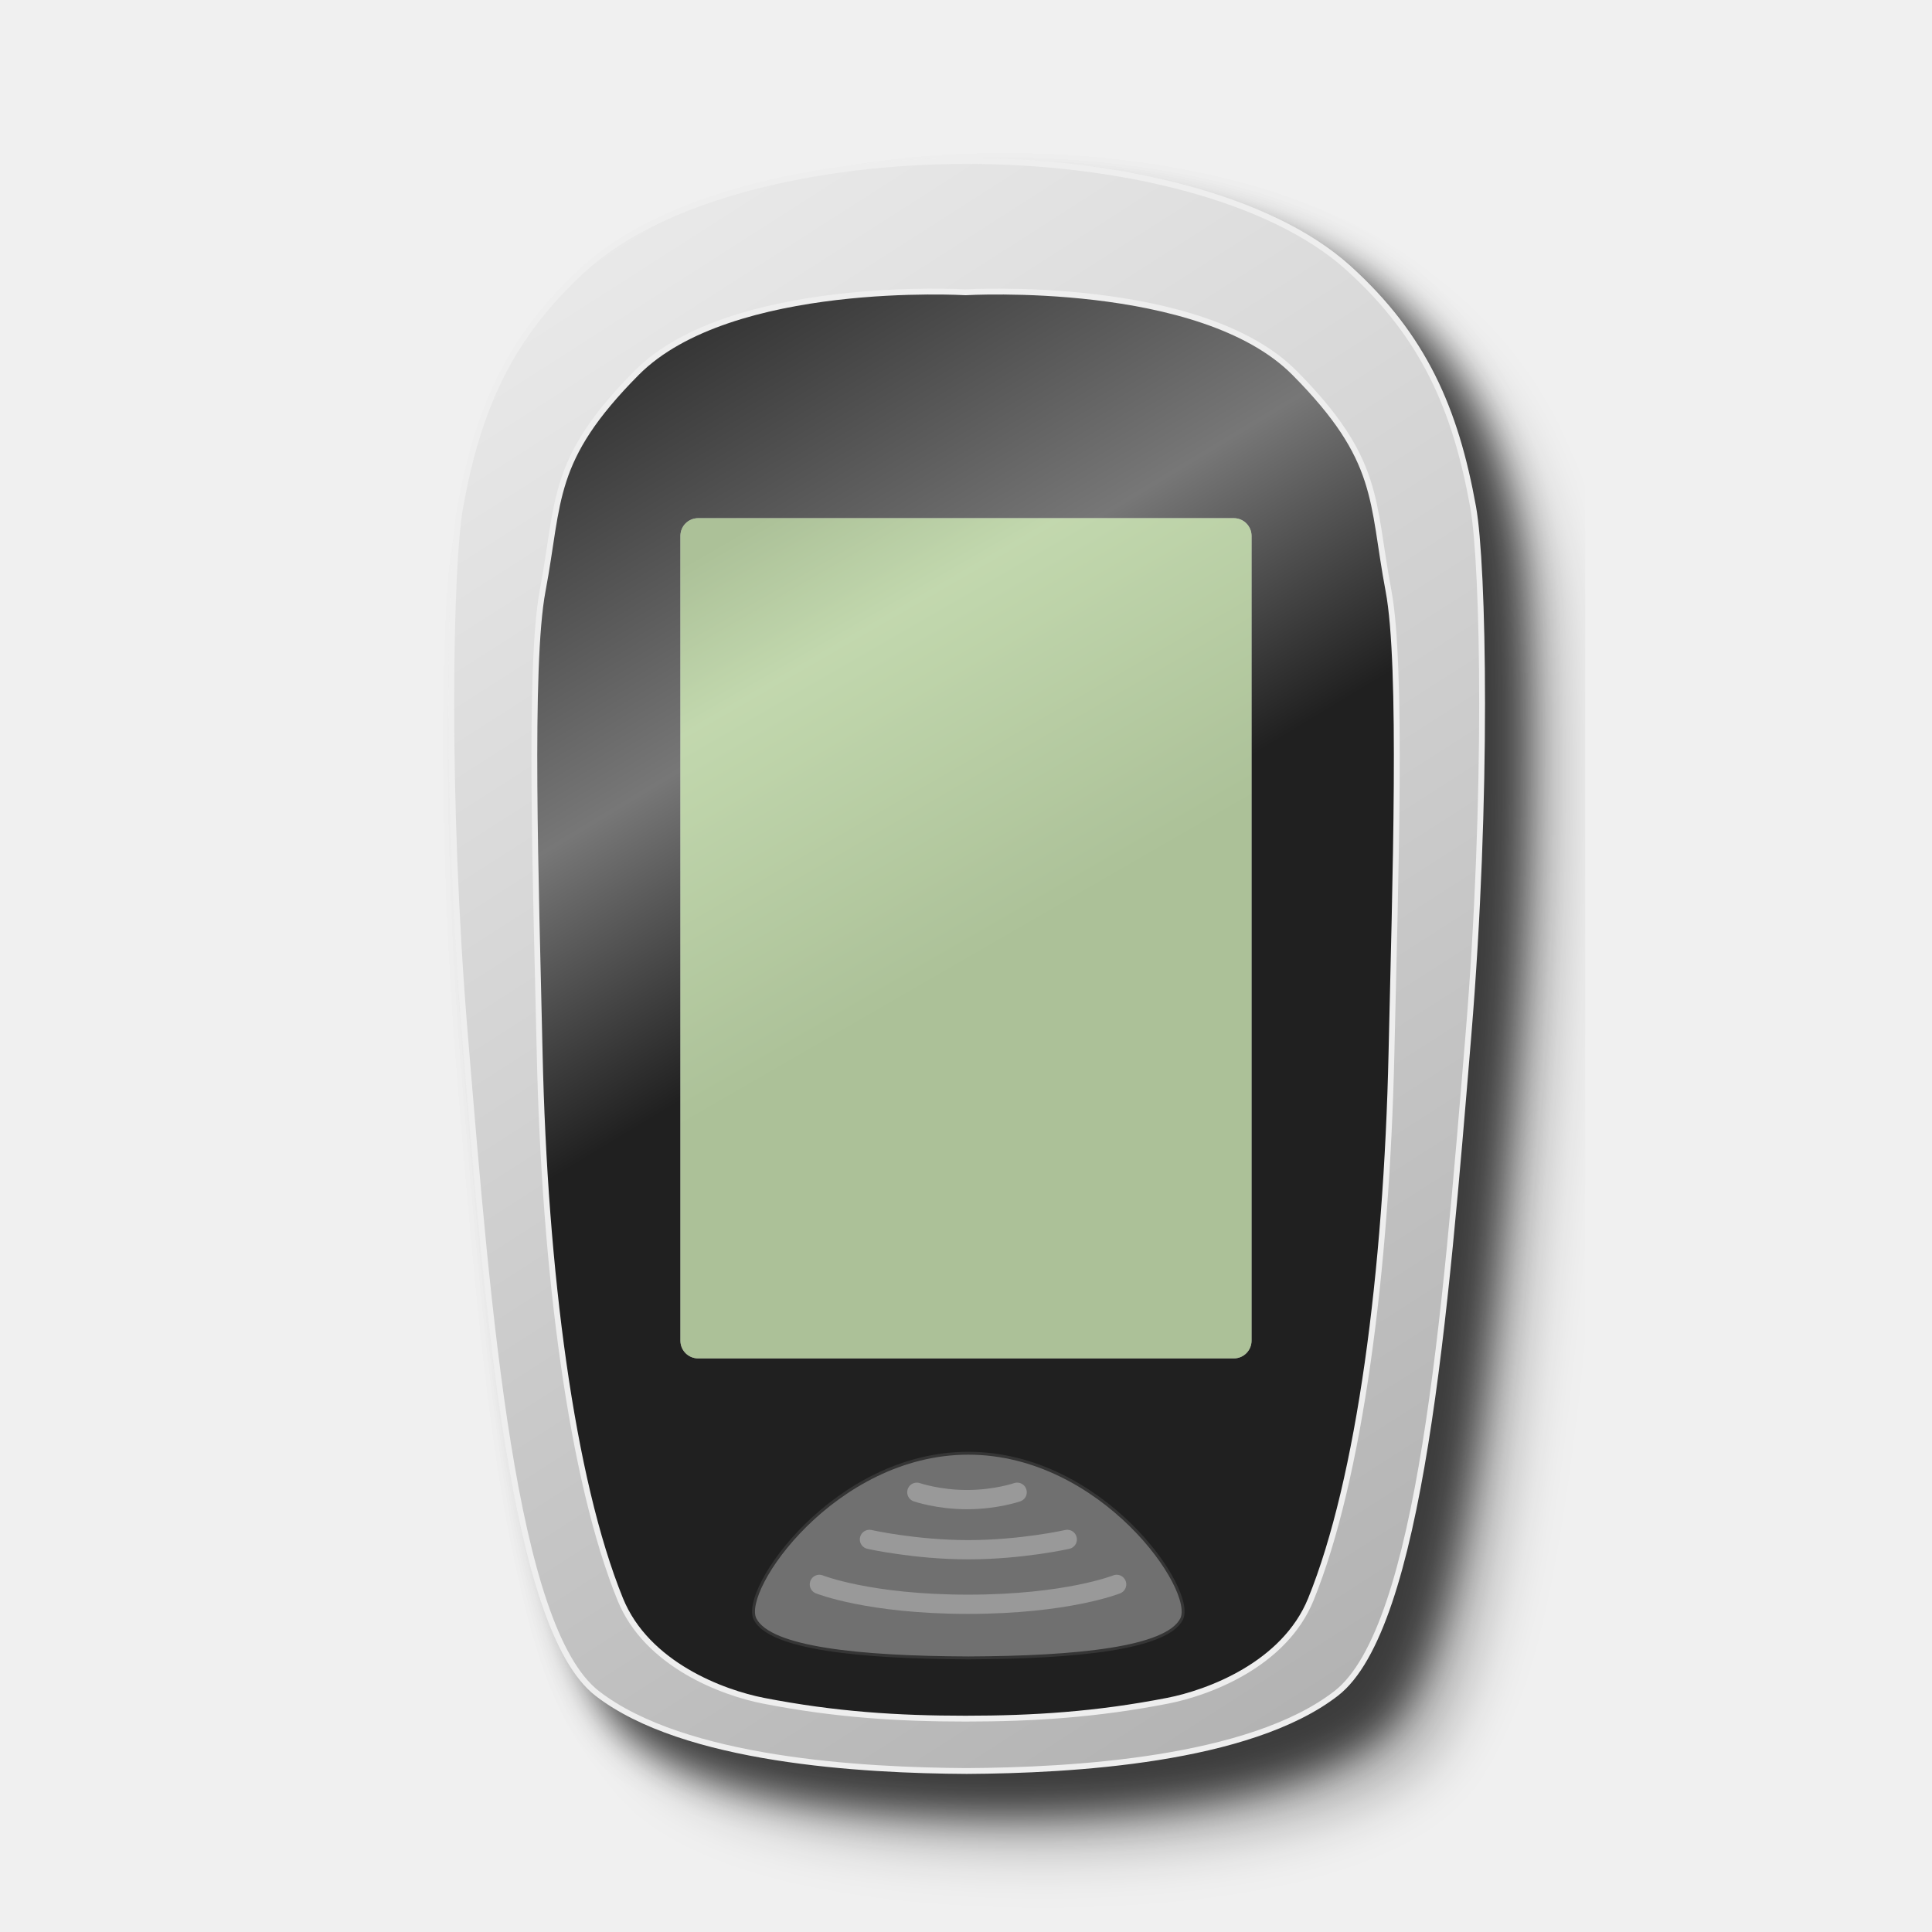
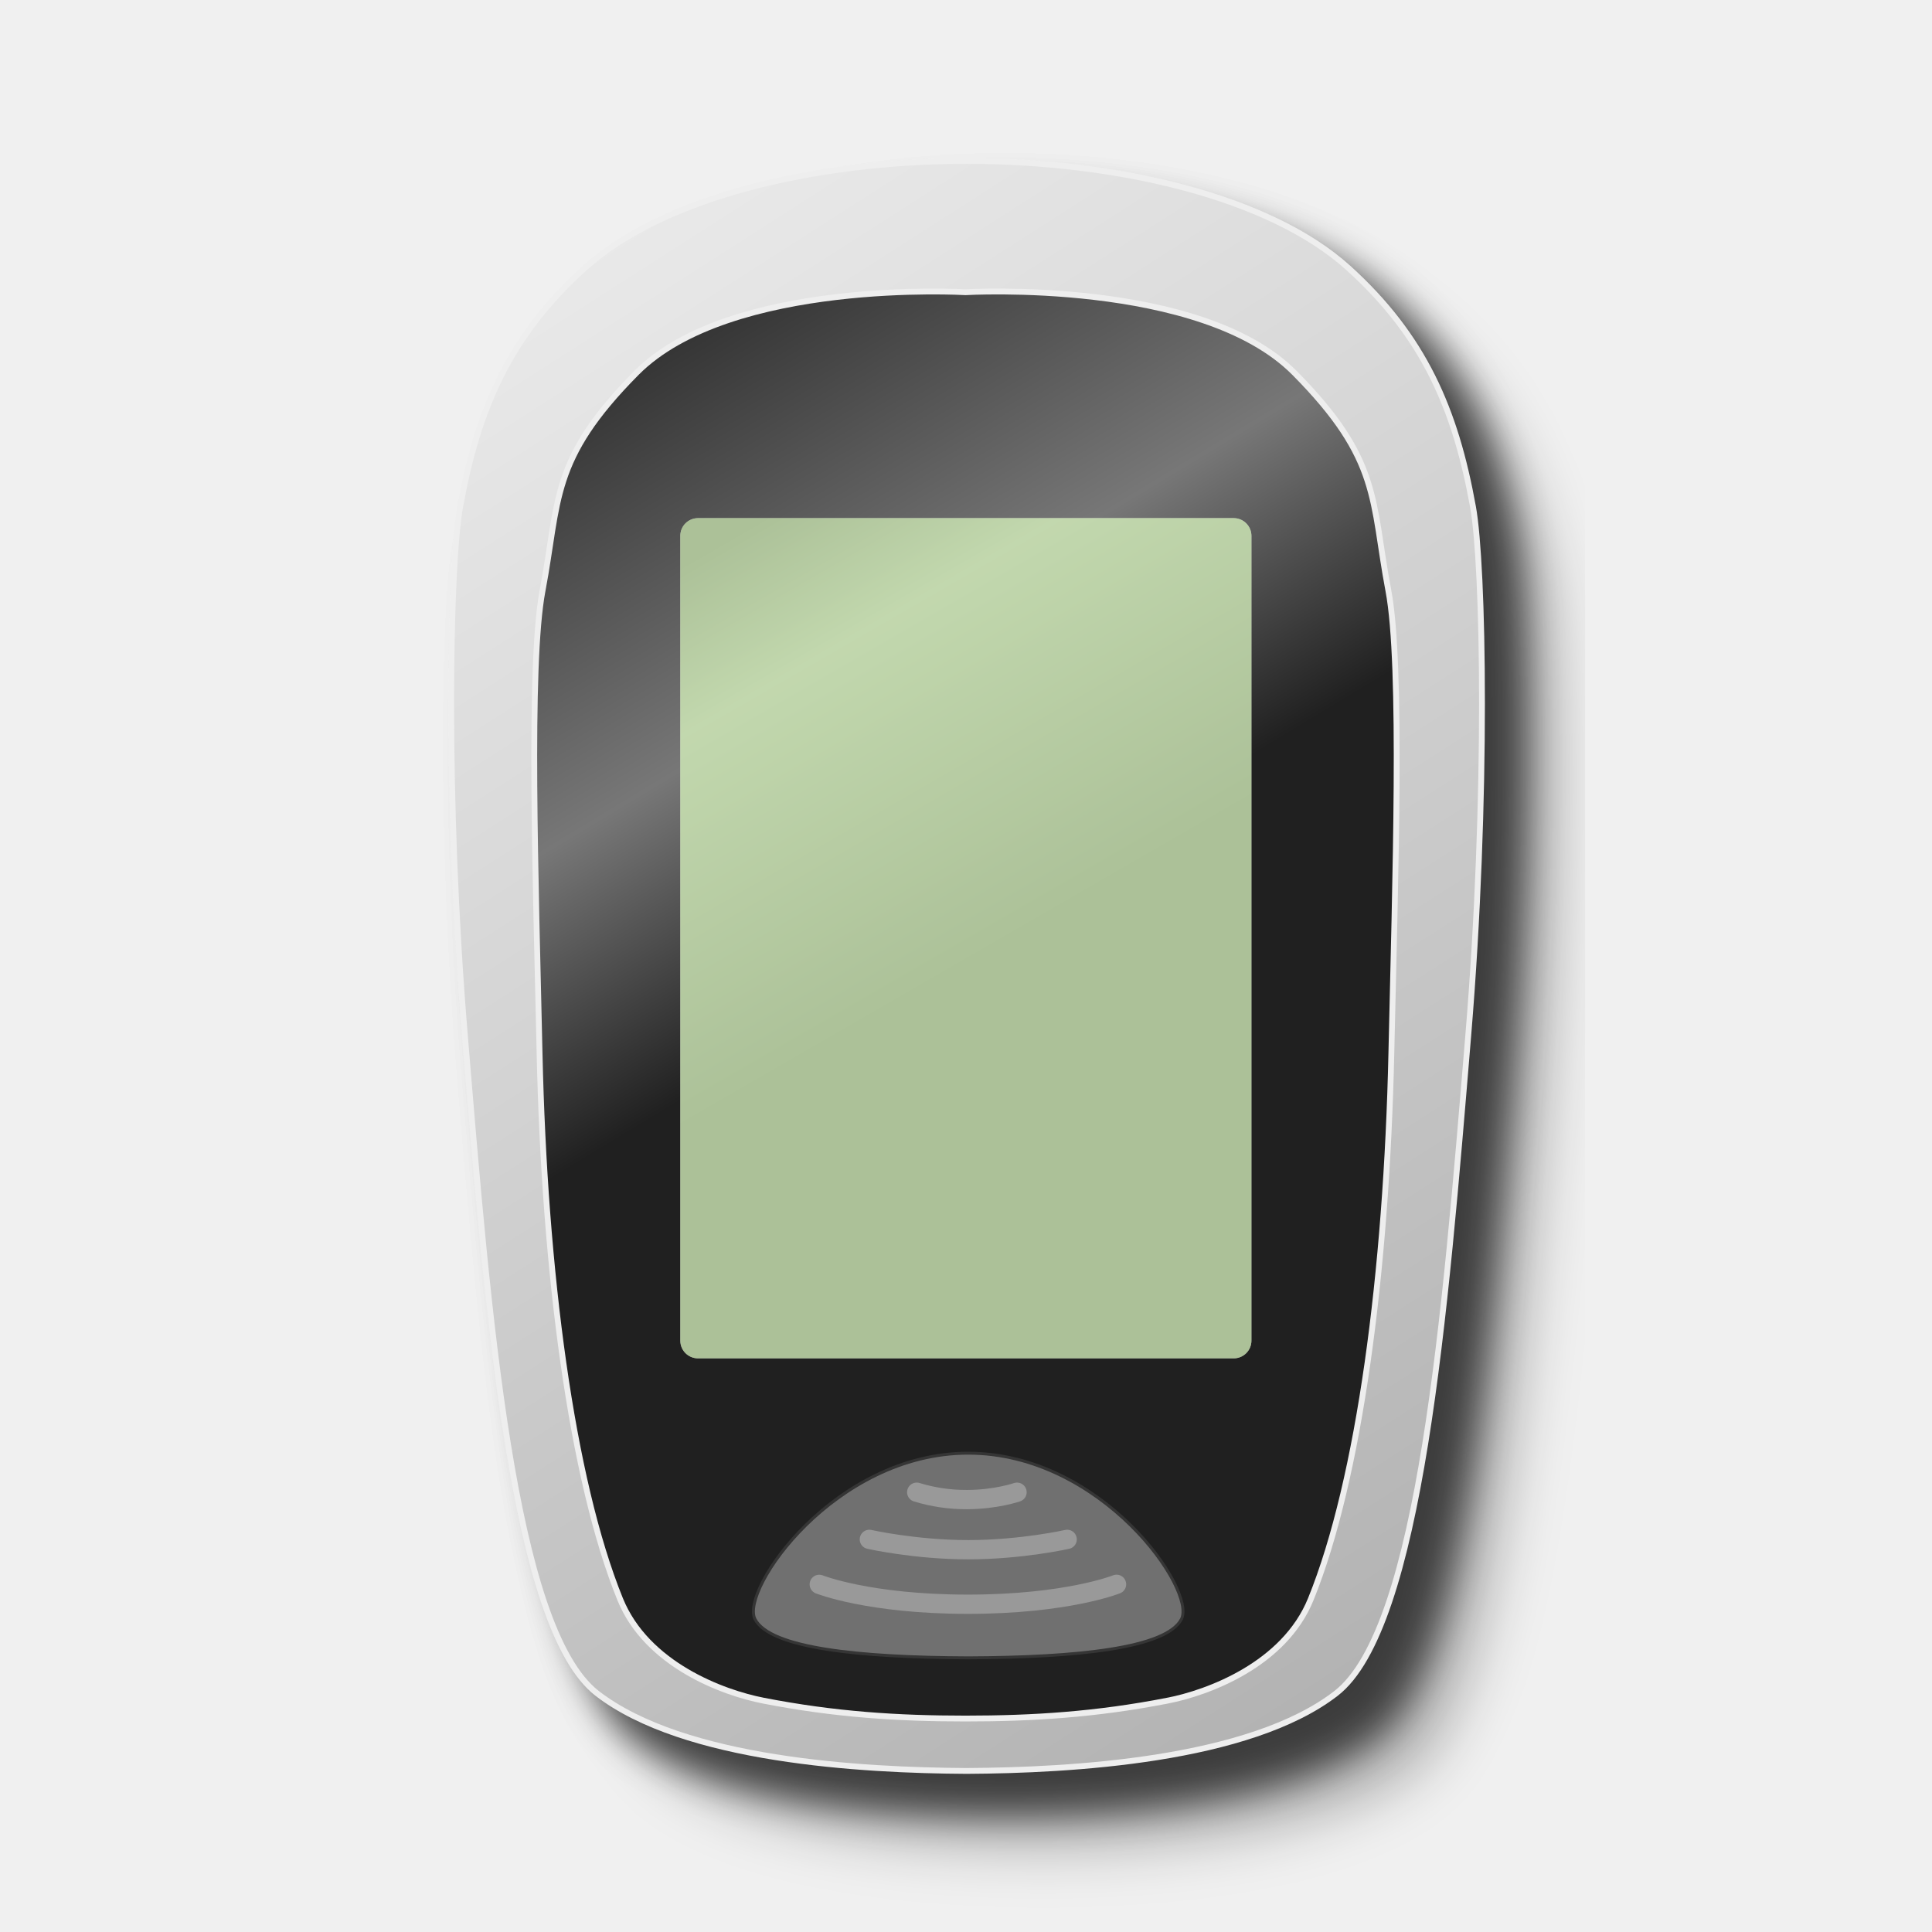
- <svg xmlns="http://www.w3.org/2000/svg" xmlns:xlink="http://www.w3.org/1999/xlink" width="50mm" height="50mm" viewBox="0 0 50 50" version="1.1" id="svg8">
-   <defs id="defs2">
-     <linearGradient id="linearGradient5222">
-       <stop style="stop-color:#688e44;stop-opacity:1" offset="0" id="stop5214" />
-       <stop id="stop5216" offset="0.5" style="stop-color:#688e44;stop-opacity:1" />
-       <stop style="stop-color:#90b86b;stop-opacity:1" offset="0.85" id="stop5218" />
-       <stop style="stop-color:#688e44;stop-opacity:1" offset="1" id="stop5220" />
+ <svg xmlns="http://www.w3.org/2000/svg" xmlns:xlink="http://www.w3.org/1999/xlink" width="50mm" height="50mm" viewBox="0 0 50 50">
+   <defs>
+     <linearGradient id="c">
+       <stop offset="0" stop-color="#688e44" />
+       <stop offset=".5" stop-color="#688e44" />
+       <stop offset=".85" stop-color="#90b86b" />
+       <stop offset="1" stop-color="#688e44" />
    </linearGradient>
-     <linearGradient id="linearGradient5190">
-       <stop id="stop5186" offset="0" style="stop-color:#202020;stop-opacity:1" />
-       <stop style="stop-color:#202020;stop-opacity:1" offset="0.539" id="stop5192" />
-       <stop id="stop5194" offset="0.709" style="stop-color:#777777;stop-opacity:1" />
-       <stop id="stop5188" offset="1" style="stop-color:#202020;stop-opacity:1" />
+     <linearGradient id="b">
+       <stop offset="0" stop-color="#202020" />
+       <stop offset=".539" stop-color="#202020" />
+       <stop offset=".709" stop-color="#777" />
+       <stop offset="1" stop-color="#202020" />
    </linearGradient>
-     <linearGradient id="linearGradient5176">
-       <stop id="stop5172" offset="0" style="stop-color:#aeaeae;stop-opacity:1" />
-       <stop id="stop5174" offset="1" style="stop-color:#eeeeee;stop-opacity:1" />
+     <linearGradient id="a">
+       <stop offset="0" stop-color="#aeaeae" />
+       <stop offset="1" stop-color="#eee" />
    </linearGradient>
-     <filter style="color-interpolation-filters:sRGB" id="filter5394">
-       <feFlood flood-opacity="0.498" flood-color="rgb(0,0,0)" result="flood" id="feFlood5384" />
-       <feComposite in="flood" in2="SourceGraphic" operator="in" result="composite1" id="feComposite5386" />
-       <feGaussianBlur in="composite1" stdDeviation="1" result="blur" id="feGaussianBlur5388" />
-       <feOffset dx="2" dy="2" result="offset" id="feOffset5390" />
-       <feComposite in="SourceGraphic" in2="offset" operator="over" result="fbSourceGraphic" id="feComposite5392" />
-       <feColorMatrix result="fbSourceGraphicAlpha" in="fbSourceGraphic" values="0 0 0 -1 0 0 0 0 -1 0 0 0 0 -1 0 0 0 0 1 0" id="feColorMatrix5396" />
-       <feFlood id="feFlood5398" flood-opacity="0.498" flood-color="rgb(0,0,0)" result="flood" in="fbSourceGraphic" />
-       <feComposite in2="fbSourceGraphic" id="feComposite5400" in="flood" operator="in" result="composite1" />
-       <feGaussianBlur id="feGaussianBlur5402" in="composite1" stdDeviation="1" result="blur" />
-       <feOffset id="feOffset5404" dx="2" dy="2" result="offset" />
-       <feComposite in2="offset" id="feComposite5406" in="fbSourceGraphic" operator="over" result="composite2" />
+     <linearGradient xlink:href="#a" id="f" gradientUnits="userSpaceOnUse" x1="169.807" y1="309.798" x2="116.252" y2="226.152" />
+     <linearGradient xlink:href="#a" id="d" gradientUnits="userSpaceOnUse" x1="169.807" y1="309.798" x2="116.252" y2="226.152" />
+     <linearGradient xlink:href="#b" id="h" gradientUnits="userSpaceOnUse" x1="165.375" y1="307.077" x2="120.569" y2="232.935" />
+     <linearGradient xlink:href="#b" id="g" gradientUnits="userSpaceOnUse" x1="165.375" y1="307.077" x2="120.569" y2="232.935" />
+     <linearGradient xlink:href="#c" id="i" gradientUnits="userSpaceOnUse" gradientTransform="translate(1011.4 421.508) scale(.11551)" x1="234.104" y1="261.542" x2="150.844" y2="117.331" />
+     <filter id="e" color-interpolation-filters="sRGB">
+       <feFlood flood-opacity=".498" flood-color="#000" result="flood" />
+       <feComposite in="flood" in2="SourceGraphic" operator="in" result="composite1" />
+       <feGaussianBlur in="composite1" stdDeviation="1" result="blur" />
+       <feOffset dx="2" dy="2" result="offset" />
+       <feComposite in="SourceGraphic" in2="offset" result="fbSourceGraphic" />
+       <feColorMatrix result="fbSourceGraphicAlpha" in="fbSourceGraphic" values="0 0 0 -1 0 0 0 0 -1 0 0 0 0 -1 0 0 0 0 1 0" />
+       <feFlood flood-opacity=".498" flood-color="#000" result="flood" />
+       <feComposite in2="fbSourceGraphic" in="flood" operator="in" result="composite1" />
+       <feGaussianBlur in="composite1" stdDeviation="1" result="blur" />
+       <feOffset dx="2" dy="2" result="offset" />
+       <feComposite in2="offset" in="fbSourceGraphic" result="composite2" />
    </filter>
-     <filter style="color-interpolation-filters:sRGB" id="filter5718">
-       <feFlood flood-opacity="0.498" flood-color="rgb(0,0,0)" result="flood" id="feFlood5708" />
-       <feComposite in="flood" in2="SourceGraphic" operator="in" result="composite1" id="feComposite5710" />
-       <feGaussianBlur in="composite1" stdDeviation="1" result="blur" id="feGaussianBlur5712" />
-       <feOffset dx="2" dy="2" result="offset" id="feOffset5714" />
-       <feComposite in="SourceGraphic" in2="offset" operator="over" result="composite2" id="feComposite5716" />
-     </filter>
-     <filter style="color-interpolation-filters:sRGB" id="filter5880">
-       <feFlood flood-opacity="0.498" flood-color="rgb(0,0,0)" result="flood" id="feFlood5870" />
-       <feComposite in="flood" in2="SourceGraphic" operator="in" result="composite1" id="feComposite5872" />
-       <feGaussianBlur in="composite1" stdDeviation="1" result="blur" id="feGaussianBlur5874" />
-       <feOffset dx="2" dy="2" result="offset" id="feOffset5876" />
-       <feComposite in="SourceGraphic" in2="offset" operator="over" result="composite2" id="feComposite5878" />
-     </filter>
-     <linearGradient xlink:href="#linearGradient5176" id="linearGradient7645" gradientUnits="userSpaceOnUse" x1="169.807" y1="309.798" x2="116.252" y2="226.152" />
-     <linearGradient xlink:href="#linearGradient5176" id="linearGradient7647" gradientUnits="userSpaceOnUse" x1="169.807" y1="309.798" x2="116.252" y2="226.152" />
-     <linearGradient xlink:href="#linearGradient5190" id="linearGradient7649" gradientUnits="userSpaceOnUse" x1="165.375" y1="307.077" x2="120.569" y2="232.935" />
-     <linearGradient xlink:href="#linearGradient5190" id="linearGradient7651" gradientUnits="userSpaceOnUse" x1="165.375" y1="307.077" x2="120.569" y2="232.935" />
-     <linearGradient xlink:href="#linearGradient5222" id="linearGradient7653" gradientUnits="userSpaceOnUse" gradientTransform="matrix(0.1155119,0,0,0.1155119,1011.4,421.5081)" x1="234.104" y1="261.542" x2="150.844" y2="117.331" />
  </defs>
-   <g id="layer1" transform="translate(-1020.531,-413.0914)">
-     <g id="g4836" transform="matrix(1.305343,0,0,1.305343,-302.6012,-141.4018)">
-       <g transform="matrix(0.3816119,0,0,0.3816119,978.2116,341.6769)" id="g7605" style="display:inline;fill:url(#linearGradient7647);fill-opacity:1;stroke:#eeeeee;stroke-width:0.303;stroke-miterlimit:4;stroke-dasharray:none;stroke-opacity:1;filter:url(#filter5394)">
-         <path id="path7603" d="m 123.837,305.77 c -4.392,-3.398 -5.675,-19.753 -6.871,-34.169 -1.03,-12.409 -0.791,-24.462 -0.249,-27.466 0.916,-5.079 2.549,-8.867 6.475,-12.419 4.086,-3.697 12.01,-5.563 19.838,-5.563 7.828,0 15.752,1.866 19.838,5.563 3.927,3.553 5.559,7.34 6.475,12.419 0.542,3.005 0.78,15.057 -0.249,27.466 -1.196,14.417 -2.479,30.771 -6.871,34.169 -4.513,3.491 -13.779,3.997 -19.193,4.028 -5.414,-0.031 -14.68,-0.537 -19.193,-4.028 z" style="fill:url(#linearGradient7645);fill-opacity:1;stroke:#eeeeee;stroke-width:0.303;stroke-linecap:butt;stroke-linejoin:miter;stroke-miterlimit:4;stroke-dasharray:none;stroke-opacity:1" />
-       </g>
-       <g transform="matrix(0.3816119,0,0,0.3816119,978.2116,341.6769)" id="g7609" style="fill:url(#linearGradient7651);fill-opacity:1;stroke:#eeeeee;stroke-width:0.303;stroke-miterlimit:4;stroke-dasharray:none;stroke-opacity:1">
-         <path style="fill:url(#linearGradient7649);fill-opacity:1;stroke:#eeeeee;stroke-width:0.303;stroke-linecap:butt;stroke-linejoin:miter;stroke-miterlimit:4;stroke-dasharray:none;stroke-opacity:1" d="m 153.472,306.147 c 2.099,-0.409 6.06,-1.868 7.441,-5.271 2.532,-6.238 3.934,-17.054 4.186,-28.37 0.197,-8.85 0.578,-20.147 -0.155,-24.029 -0.89,-4.712 -0.383,-6.781 -4.883,-11.317 -4.872,-4.911 -17.089,-4.186 -17.089,-4.186 0,0 -12.217,-0.725 -17.089,4.186 -4.5,4.536 -3.994,6.606 -4.883,11.317 -0.733,3.882 -0.352,15.18 -0.155,24.029 0.251,11.317 1.653,22.132 4.186,28.37 1.381,3.403 5.343,4.862 7.441,5.271 3.709,0.723 6.986,0.93 10.5,0.93 3.514,0 6.791,-0.207 10.5,-0.93 z" id="path7607" />
-       </g>
-       <g transform="matrix(0.3816119,0,0,0.3816119,978.2116,341.6769)" style="display:inline;fill:#707070;fill-opacity:1;stroke:#353535;stroke-width:0.151;stroke-miterlimit:4;stroke-dasharray:none;stroke-opacity:1" id="g7613">
-         <path style="fill:#707070;fill-opacity:1;stroke:#353535;stroke-width:0.151;stroke-linecap:butt;stroke-linejoin:miter;stroke-miterlimit:4;stroke-dasharray:none;stroke-opacity:1" d="m 154.192,301.912 c 0.787,-1.509 -4.122,-8.624 -11.077,-8.624 -6.954,0 -11.864,7.115 -11.077,8.624 0.787,1.509 5.386,1.987 11.077,2.01 5.691,-0.023 10.29,-0.501 11.077,-2.01 z" id="path7611" />
-       </g>
-       <rect ry="0.351" y="435.061" x="1027.118" height="16.658" width="11.323" id="rect5984" style="display:inline;opacity:1;fill:#ffffff;fill-opacity:1;stroke:none;stroke-width:0.407;stroke-linecap:round;stroke-linejoin:miter;stroke-miterlimit:4;stroke-dasharray:none;stroke-dashoffset:0;stroke-opacity:1" />
-       <rect style="display:inline;opacity:0.55;fill:url(#linearGradient7653);fill-opacity:1;stroke:none;stroke-width:0.407;stroke-linecap:round;stroke-linejoin:miter;stroke-miterlimit:4;stroke-dasharray:none;stroke-dashoffset:0;stroke-opacity:1" id="rect7615" width="11.323" height="16.658" x="1027.118" y="435.061" ry="0.351" />
-       <g transform="matrix(0.3816119,0,0,0.3816119,978.2116,341.6769)" style="display:inline;fill:none;fill-opacity:1;stroke:#999999;stroke-opacity:1" id="g7629">
-         <g id="g7619" style="fill:none;fill-opacity:1;stroke:#999999;stroke-opacity:1">
-           <path style="fill:none;fill-opacity:1;stroke:#999999;stroke-width:1;stroke-linecap:round;stroke-linejoin:miter;stroke-miterlimit:4;stroke-dasharray:none;stroke-opacity:1" d="m 145.652,295.315 c 0,0 -1.101,0.383 -2.606,0.383 -1.505,0 -2.606,-0.383 -2.606,-0.383" id="path7617" />
-         </g>
-         <g id="g7623" style="fill:none;fill-opacity:1;stroke:#999999;stroke-opacity:1">
-           <path style="fill:none;fill-opacity:1;stroke:#999999;stroke-width:1;stroke-linecap:round;stroke-linejoin:miter;stroke-miterlimit:4;stroke-dasharray:none;stroke-opacity:1" d="m 148.256,297.766 c 0,0 -2.38,0.536 -5.139,0.536 -2.759,0 -5.139,-0.536 -5.139,-0.536" id="path7621" />
-         </g>
-         <g id="g7627" style="fill:none;fill-opacity:1;stroke:#999999;stroke-opacity:1">
-           <path id="path7625" d="m 135.377,300.102 c 0,0 2.58,1.034 7.722,1.034 5.143,0 7.722,-1.034 7.722,-1.034" style="fill:none;fill-opacity:1;stroke:#999999;stroke-width:1;stroke-linecap:round;stroke-linejoin:miter;stroke-miterlimit:4;stroke-dasharray:none;stroke-opacity:1" />
-         </g>
-       </g>
+   <g transform="matrix(1.30534 0 0 1.30534 -1323.132 -554.493)">
+     <g transform="translate(978.212 341.677) scale(.38161)" fill="url(#d)" stroke="#eee" stroke-width=".303" filter="url(#e)">
+       <path d="M123.837 305.77c-4.392-3.398-5.675-19.752-6.871-34.17-1.03-12.408-.791-24.46-.25-27.465.916-5.08 2.549-8.867 6.475-12.42 4.087-3.697 12.01-5.563 19.839-5.563 7.828 0 15.751 1.866 19.838 5.563 3.926 3.553 5.559 7.34 6.475 12.42.542 3.004.78 15.057-.25 27.466-1.196 14.417-2.479 30.771-6.87 34.17-4.513 3.49-13.78 3.996-19.193 4.027-5.414-.031-14.68-.537-19.193-4.028z" fill="url(#f)" />
+     </g>
+     <path d="M153.472 306.147c2.099-.41 6.06-1.868 7.441-5.271 2.533-6.239 3.935-17.054 4.186-28.37.197-8.85.578-20.148-.155-24.03-.89-4.712-.383-6.78-4.883-11.317-4.872-4.911-17.089-4.186-17.089-4.186s-12.216-.725-17.088 4.186c-4.5 4.536-3.994 6.605-4.884 11.317-.733 3.882-.351 15.18-.155 24.03.251 11.316 1.653 22.131 4.186 28.37 1.381 3.403 5.342 4.862 7.441 5.27 3.71.723 6.986.93 10.5.93 3.514 0 6.79-.207 10.5-.93z" fill="url(#h)" transform="translate(978.212 341.677) scale(.38161)" stroke="#eee" stroke-width=".303" />
+     <path d="M1037.053 456.89c.3-.576-1.573-3.291-4.227-3.291-2.654 0-4.527 2.715-4.227 3.291.3.576 2.055.758 4.227.767 2.172-.009 3.927-.191 4.227-.767z" fill="#707070" stroke="#353535" stroke-width=".058" />
+     <rect ry=".351" y="435.061" x="1027.118" height="16.658" width="11.323" fill="#fff" />
+     <rect width="11.323" height="16.658" x="1027.118" y="435.061" ry=".351" opacity=".55" fill="url(#i)" />
+     <g fill="none" stroke="#999">
+       <path d="M1033.794 454.373s-.42.146-.995.146a3.33 3.33 0 01-.994-.146M1034.788 455.308s-.908.205-1.961.205-1.961-.205-1.961-.205M1029.873 456.2s.985.394 2.947.394c1.963 0 2.947-.395 2.947-.395" stroke-linecap="round" stroke-width=".382" />
    </g>
  </g>
-   <g id="layer3" style="display:inline" transform="translate(-1020.531,-413.0914)" />
</svg>
